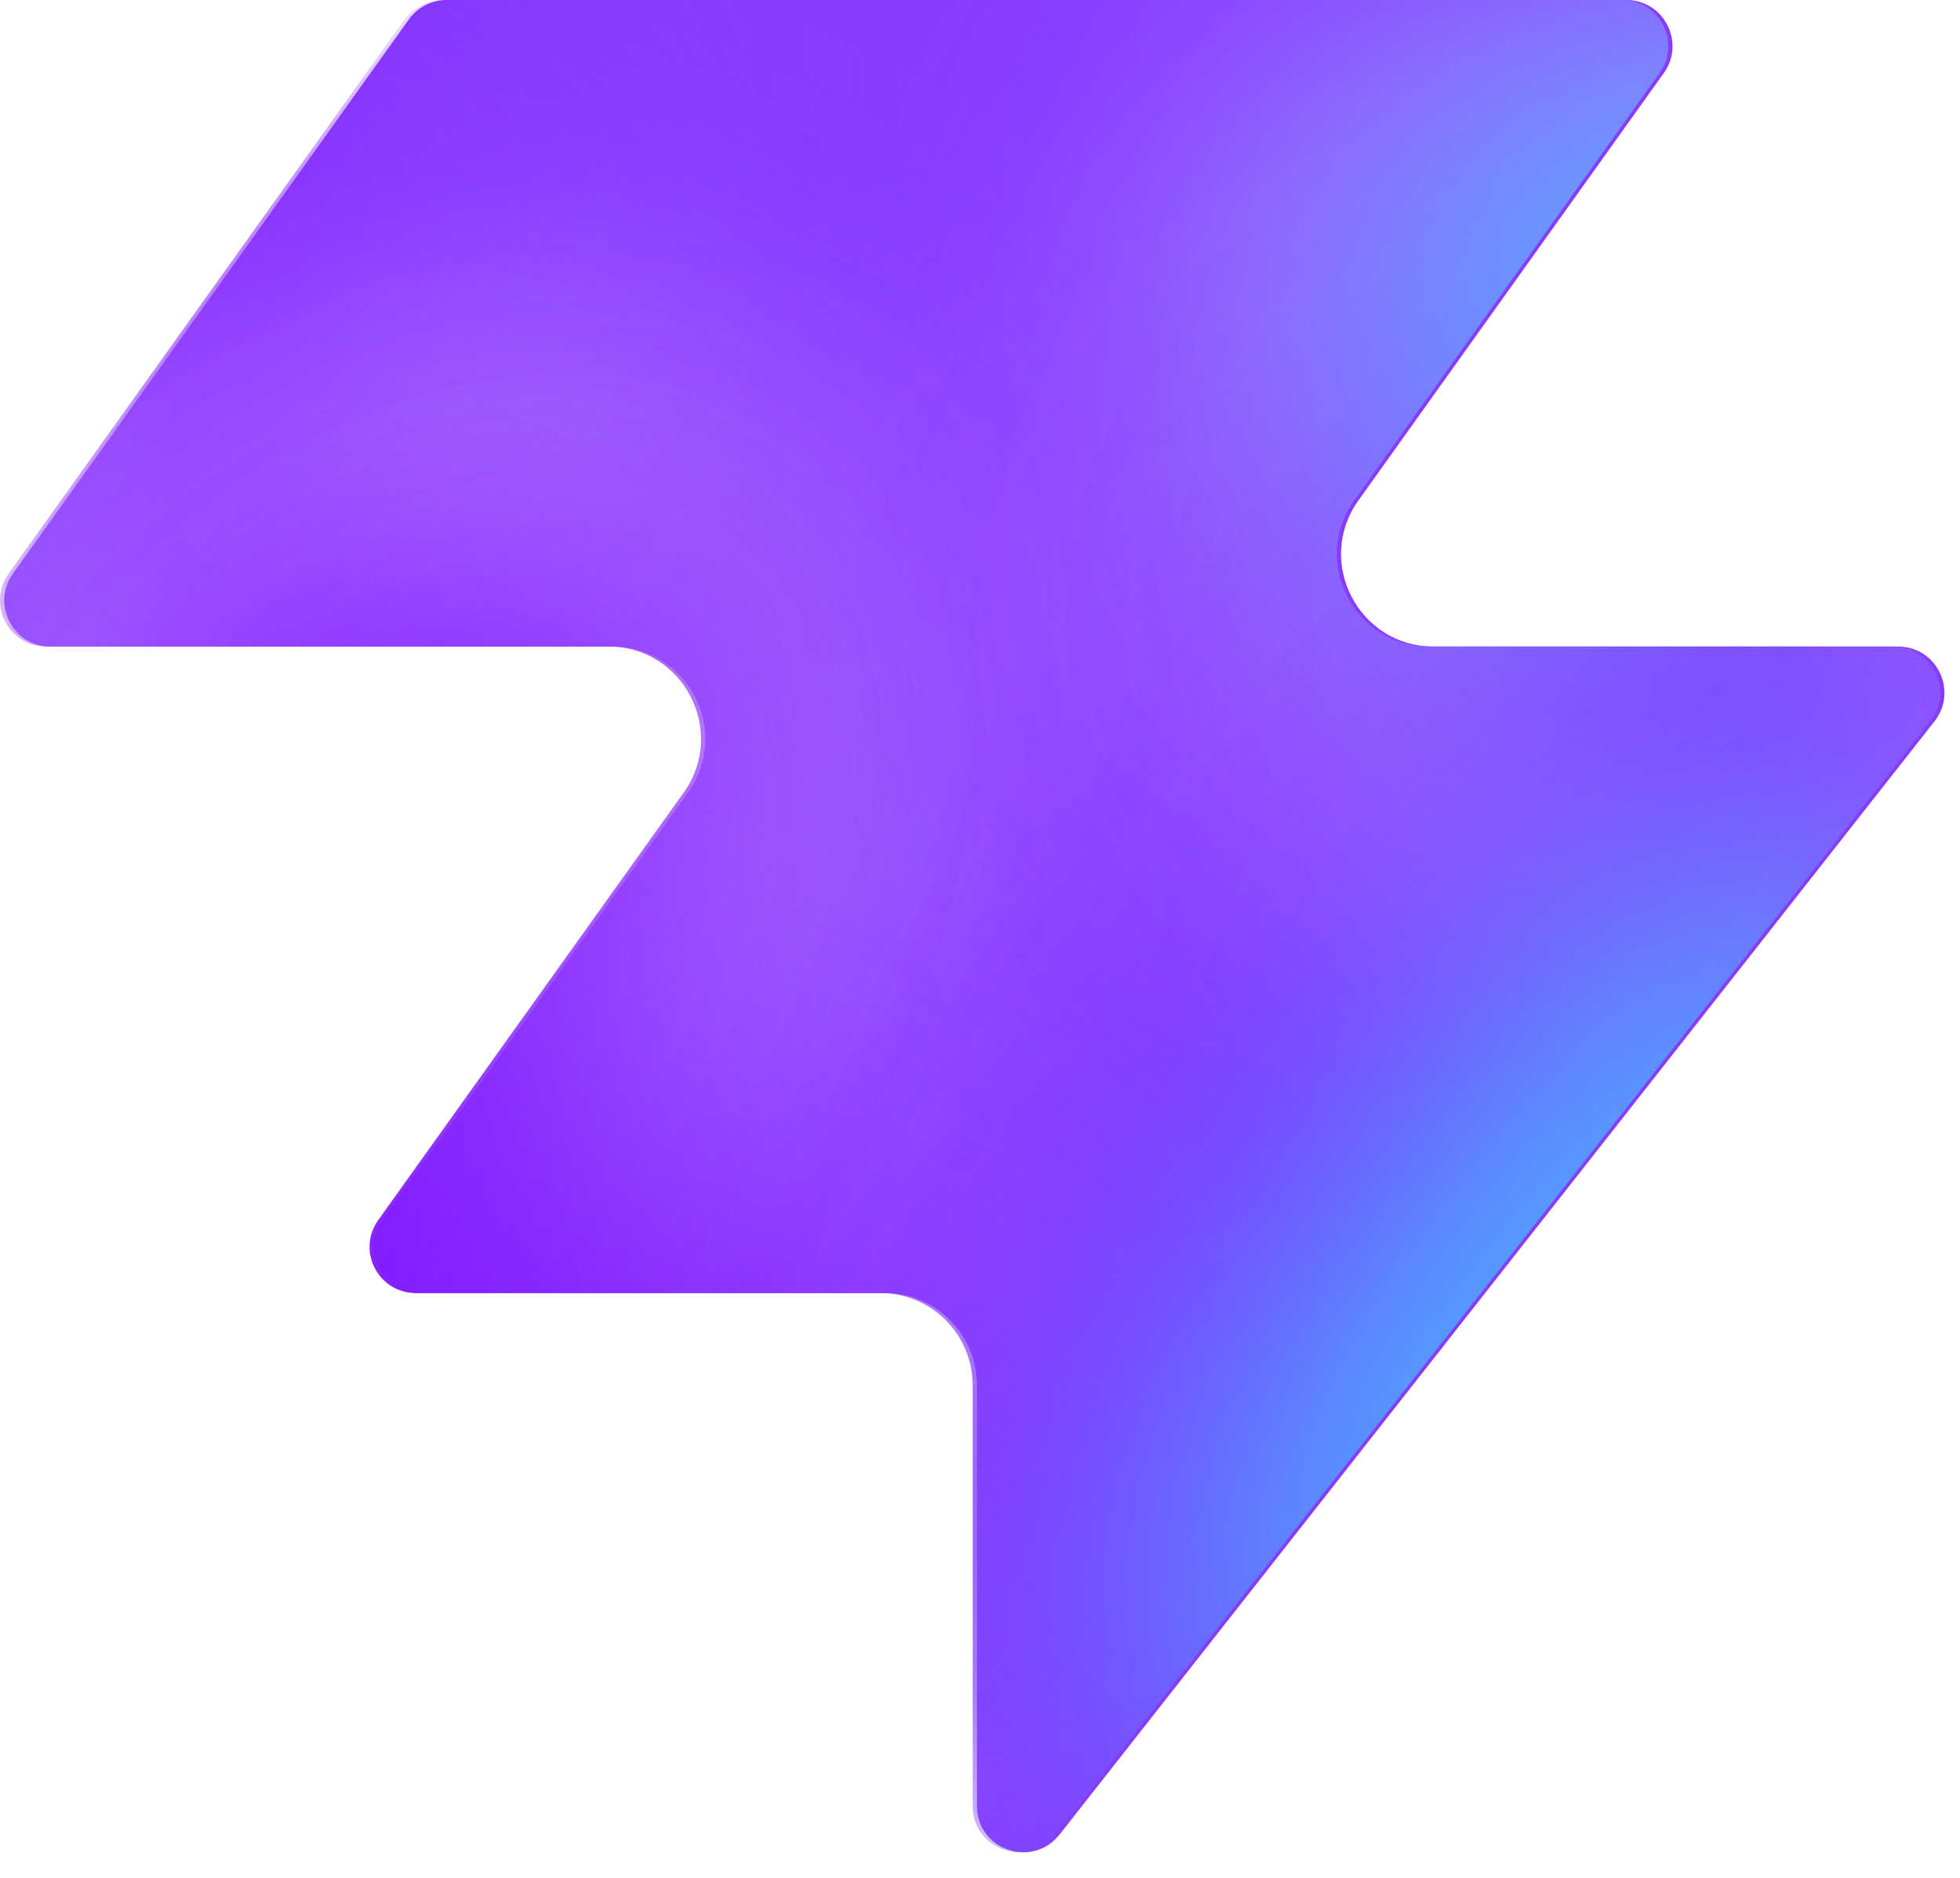
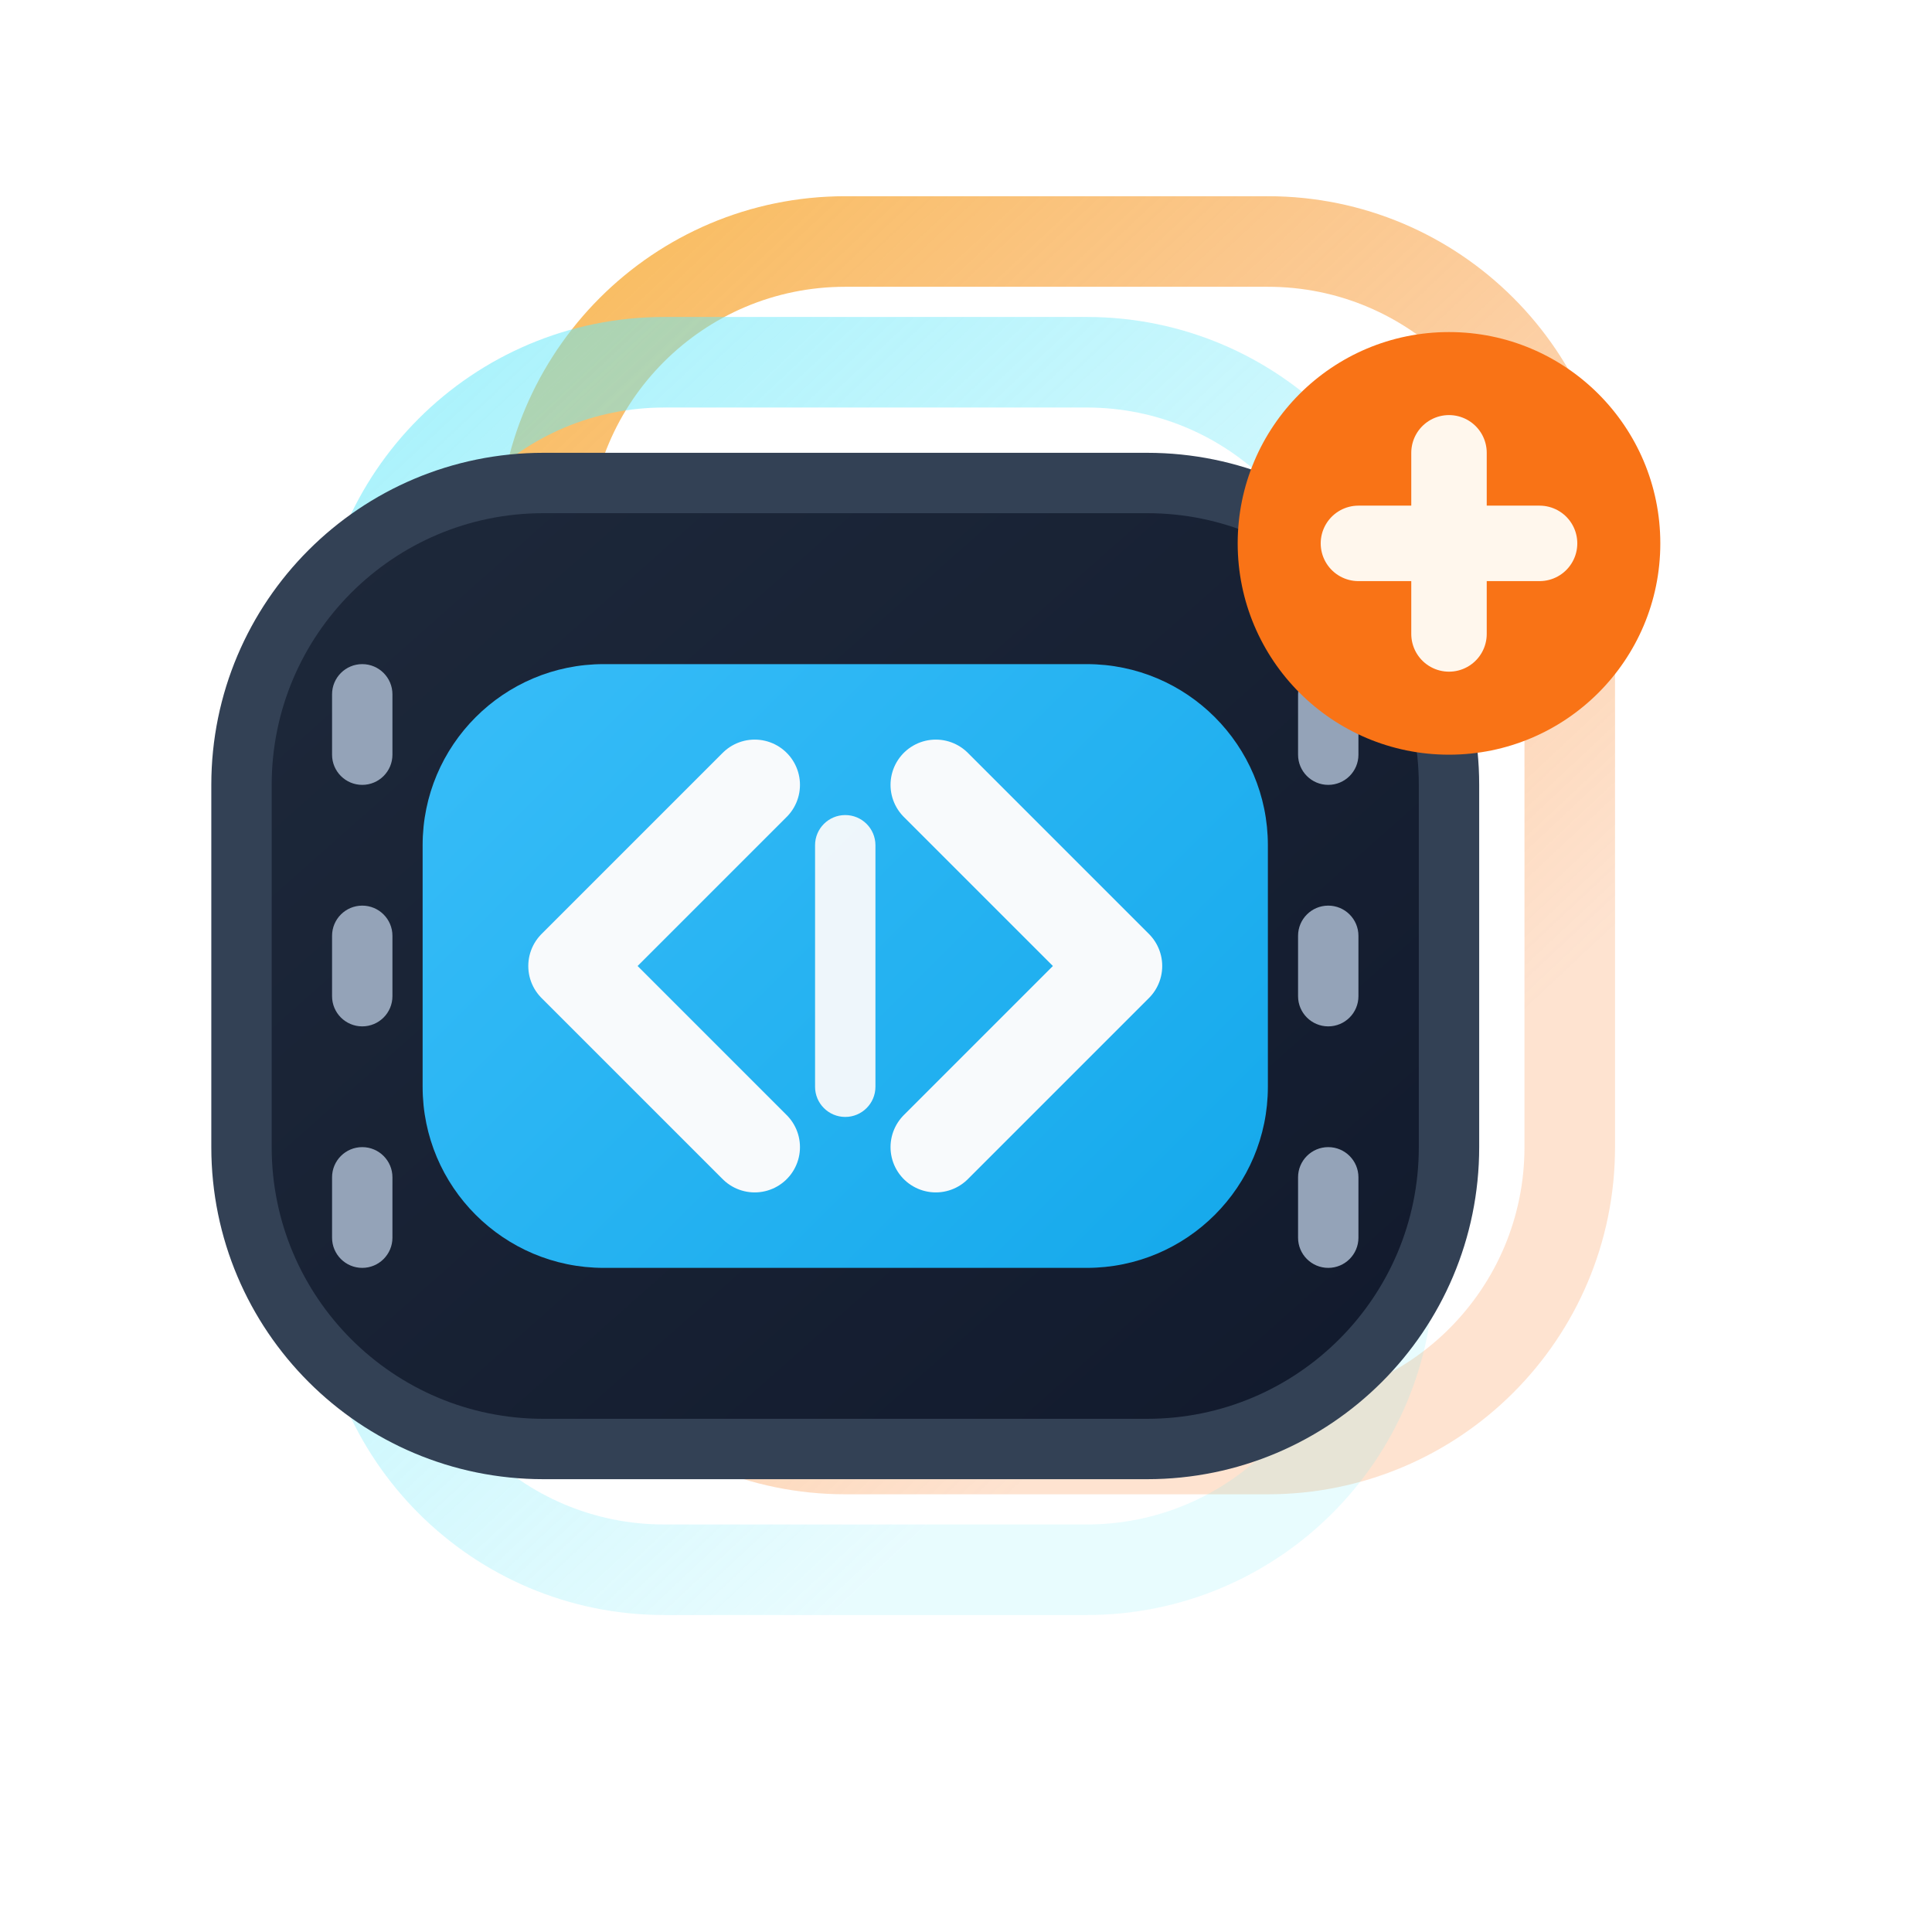
- <svg xmlns="http://www.w3.org/2000/svg" width="48" height="46" fill="none" viewBox="0 0 48 46">
-   <path fill="#863bff" d="M25.946 44.938c-.664.845-2.021.375-2.021-.698V33.937a2.26 2.26 0 0 0-2.262-2.262H10.287c-.92 0-1.456-1.04-.92-1.788l7.48-10.471c1.07-1.497 0-3.578-1.842-3.578H1.237c-.92 0-1.456-1.04-.92-1.788L10.013.474c.214-.297.556-.474.92-.474h28.894c.92 0 1.456 1.04.92 1.788l-7.48 10.471c-1.07 1.498 0 3.579 1.842 3.579h11.377c.943 0 1.473 1.088.89 1.83L25.947 44.94z" style="fill:#863bff;fill:color(display-p3 .525 .23 1);fill-opacity:1" />
-   <mask id="a" width="48" height="46" x="0" y="0" maskUnits="userSpaceOnUse" style="mask-type:alpha">
-     <path fill="#000" d="M25.842 44.938c-.664.844-2.021.375-2.021-.698V33.937a2.26 2.26 0 0 0-2.262-2.262H10.183c-.92 0-1.456-1.04-.92-1.788l7.48-10.471c1.07-1.498 0-3.579-1.842-3.579H1.133c-.92 0-1.456-1.04-.92-1.787L9.91.473c.214-.297.556-.474.92-.474h28.894c.92 0 1.456 1.04.92 1.788l-7.48 10.471c-1.07 1.498 0 3.578 1.842 3.578h11.377c.943 0 1.473 1.088.89 1.832L25.843 44.94z" style="fill:#000;fill-opacity:1" />
-   </mask>
-   <g mask="url(#a)">
-     <g filter="url(#b)">
-       <ellipse cx="5.508" cy="14.704" fill="#ede6ff" rx="5.508" ry="14.704" style="fill:#ede6ff;fill:color(display-p3 .927 .903 1);fill-opacity:1" transform="matrix(.00324 1 1 -.00324 -4.47 31.516)" />
-     </g>
-     <g filter="url(#c)">
-       <ellipse cx="10.399" cy="29.851" fill="#ede6ff" rx="10.399" ry="29.851" style="fill:#ede6ff;fill:color(display-p3 .927 .903 1);fill-opacity:1" transform="matrix(.00324 1 1 -.00324 -39.328 7.883)" />
-     </g>
-     <g filter="url(#d)">
-       <ellipse cx="5.508" cy="30.487" fill="#7e14ff" rx="5.508" ry="30.487" style="fill:#7e14ff;fill:color(display-p3 .492 .077 1);fill-opacity:1" transform="rotate(89.814 -25.913 -14.639)scale(1 -1)" />
-     </g>
-     <g filter="url(#e)">
-       <ellipse cx="5.508" cy="30.599" fill="#7e14ff" rx="5.508" ry="30.599" style="fill:#7e14ff;fill:color(display-p3 .492 .077 1);fill-opacity:1" transform="rotate(89.814 -32.644 -3.334)scale(1 -1)" />
-     </g>
-     <g filter="url(#f)">
-       <ellipse cx="5.508" cy="30.599" fill="#7e14ff" rx="5.508" ry="30.599" style="fill:#7e14ff;fill:color(display-p3 .492 .077 1);fill-opacity:1" transform="matrix(.00324 1 1 -.00324 -34.34 30.47)" />
-     </g>
-     <g filter="url(#g)">
-       <ellipse cx="14.072" cy="22.078" fill="#ede6ff" rx="14.072" ry="22.078" style="fill:#ede6ff;fill:color(display-p3 .927 .903 1);fill-opacity:1" transform="rotate(93.35 24.506 48.493)scale(-1 1)" />
-     </g>
-     <g filter="url(#h)">
-       <ellipse cx="3.47" cy="21.501" fill="#7e14ff" rx="3.47" ry="21.501" style="fill:#7e14ff;fill:color(display-p3 .492 .077 1);fill-opacity:1" transform="rotate(89.009 28.708 47.59)scale(-1 1)" />
-     </g>
-     <g filter="url(#i)">
-       <ellipse cx="3.47" cy="21.501" fill="#7e14ff" rx="3.47" ry="21.501" style="fill:#7e14ff;fill:color(display-p3 .492 .077 1);fill-opacity:1" transform="rotate(89.009 28.708 47.59)scale(-1 1)" />
-     </g>
-     <g filter="url(#j)">
-       <ellipse cx=".387" cy="8.972" fill="#7e14ff" rx="4.407" ry="29.108" style="fill:#7e14ff;fill:color(display-p3 .492 .077 1);fill-opacity:1" transform="rotate(39.51 .387 8.972)" />
-     </g>
-     <g filter="url(#k)">
-       <ellipse cx="47.523" cy="-6.092" fill="#7e14ff" rx="4.407" ry="29.108" style="fill:#7e14ff;fill:color(display-p3 .492 .077 1);fill-opacity:1" transform="rotate(37.892 47.523 -6.092)" />
-     </g>
-     <g filter="url(#l)">
-       <ellipse cx="41.412" cy="6.333" fill="#47bfff" rx="5.971" ry="9.665" style="fill:#47bfff;fill:color(display-p3 .28 .748 1);fill-opacity:1" transform="rotate(37.892 41.412 6.333)" />
-     </g>
-     <g filter="url(#m)">
-       <ellipse cx="-1.879" cy="38.332" fill="#7e14ff" rx="4.407" ry="29.108" style="fill:#7e14ff;fill:color(display-p3 .492 .077 1);fill-opacity:1" transform="rotate(37.892 -1.88 38.332)" />
-     </g>
-     <g filter="url(#n)">
-       <ellipse cx="-1.879" cy="38.332" fill="#7e14ff" rx="4.407" ry="29.108" style="fill:#7e14ff;fill:color(display-p3 .492 .077 1);fill-opacity:1" transform="rotate(37.892 -1.88 38.332)" />
-     </g>
-     <g filter="url(#o)">
-       <ellipse cx="35.651" cy="29.907" fill="#7e14ff" rx="4.407" ry="29.108" style="fill:#7e14ff;fill:color(display-p3 .492 .077 1);fill-opacity:1" transform="rotate(37.892 35.651 29.907)" />
-     </g>
-     <g filter="url(#p)">
-       <ellipse cx="38.418" cy="32.4" fill="#47bfff" rx="5.971" ry="15.297" style="fill:#47bfff;fill:color(display-p3 .28 .748 1);fill-opacity:1" transform="rotate(37.892 38.418 32.4)" />
-     </g>
-   </g>
+ <svg xmlns="http://www.w3.org/2000/svg" width="64" height="64" viewBox="0 0 64 64" fill="none">
  <defs>
-     <filter id="b" width="60.045" height="41.654" x="-19.77" y="16.149" color-interpolation-filters="sRGB" filterUnits="userSpaceOnUse">
-       <feFlood flood-opacity="0" result="BackgroundImageFix" />
-       <feBlend in="SourceGraphic" in2="BackgroundImageFix" result="shape" />
-       <feGaussianBlur result="effect1_foregroundBlur_2002_17158" stdDeviation="7.659" />
-     </filter>
-     <filter id="c" width="90.34" height="51.437" x="-54.613" y="-7.533" color-interpolation-filters="sRGB" filterUnits="userSpaceOnUse">
-       <feFlood flood-opacity="0" result="BackgroundImageFix" />
-       <feBlend in="SourceGraphic" in2="BackgroundImageFix" result="shape" />
-       <feGaussianBlur result="effect1_foregroundBlur_2002_17158" stdDeviation="7.659" />
-     </filter>
-     <filter id="d" width="79.355" height="29.4" x="-49.64" y="2.03" color-interpolation-filters="sRGB" filterUnits="userSpaceOnUse">
-       <feFlood flood-opacity="0" result="BackgroundImageFix" />
-       <feBlend in="SourceGraphic" in2="BackgroundImageFix" result="shape" />
-       <feGaussianBlur result="effect1_foregroundBlur_2002_17158" stdDeviation="4.596" />
-     </filter>
-     <filter id="e" width="79.579" height="29.4" x="-45.045" y="20.029" color-interpolation-filters="sRGB" filterUnits="userSpaceOnUse">
-       <feFlood flood-opacity="0" result="BackgroundImageFix" />
-       <feBlend in="SourceGraphic" in2="BackgroundImageFix" result="shape" />
-       <feGaussianBlur result="effect1_foregroundBlur_2002_17158" stdDeviation="4.596" />
-     </filter>
-     <filter id="f" width="79.579" height="29.4" x="-43.513" y="21.178" color-interpolation-filters="sRGB" filterUnits="userSpaceOnUse">
-       <feFlood flood-opacity="0" result="BackgroundImageFix" />
-       <feBlend in="SourceGraphic" in2="BackgroundImageFix" result="shape" />
-       <feGaussianBlur result="effect1_foregroundBlur_2002_17158" stdDeviation="4.596" />
-     </filter>
-     <filter id="g" width="74.749" height="58.852" x="15.756" y="-17.901" color-interpolation-filters="sRGB" filterUnits="userSpaceOnUse">
-       <feFlood flood-opacity="0" result="BackgroundImageFix" />
-       <feBlend in="SourceGraphic" in2="BackgroundImageFix" result="shape" />
-       <feGaussianBlur result="effect1_foregroundBlur_2002_17158" stdDeviation="7.659" />
-     </filter>
-     <filter id="h" width="61.377" height="25.362" x="23.548" y="2.284" color-interpolation-filters="sRGB" filterUnits="userSpaceOnUse">
-       <feFlood flood-opacity="0" result="BackgroundImageFix" />
-       <feBlend in="SourceGraphic" in2="BackgroundImageFix" result="shape" />
-       <feGaussianBlur result="effect1_foregroundBlur_2002_17158" stdDeviation="4.596" />
-     </filter>
-     <filter id="i" width="61.377" height="25.362" x="23.548" y="2.284" color-interpolation-filters="sRGB" filterUnits="userSpaceOnUse">
-       <feFlood flood-opacity="0" result="BackgroundImageFix" />
-       <feBlend in="SourceGraphic" in2="BackgroundImageFix" result="shape" />
-       <feGaussianBlur result="effect1_foregroundBlur_2002_17158" stdDeviation="4.596" />
-     </filter>
-     <filter id="j" width="56.045" height="63.649" x="-27.636" y="-22.853" color-interpolation-filters="sRGB" filterUnits="userSpaceOnUse">
-       <feFlood flood-opacity="0" result="BackgroundImageFix" />
-       <feBlend in="SourceGraphic" in2="BackgroundImageFix" result="shape" />
-       <feGaussianBlur result="effect1_foregroundBlur_2002_17158" stdDeviation="4.596" />
-     </filter>
-     <filter id="k" width="54.814" height="64.646" x="20.116" y="-38.415" color-interpolation-filters="sRGB" filterUnits="userSpaceOnUse">
-       <feFlood flood-opacity="0" result="BackgroundImageFix" />
-       <feBlend in="SourceGraphic" in2="BackgroundImageFix" result="shape" />
-       <feGaussianBlur result="effect1_foregroundBlur_2002_17158" stdDeviation="4.596" />
-     </filter>
-     <filter id="l" width="33.541" height="35.313" x="24.641" y="-11.323" color-interpolation-filters="sRGB" filterUnits="userSpaceOnUse">
-       <feFlood flood-opacity="0" result="BackgroundImageFix" />
-       <feBlend in="SourceGraphic" in2="BackgroundImageFix" result="shape" />
-       <feGaussianBlur result="effect1_foregroundBlur_2002_17158" stdDeviation="4.596" />
-     </filter>
-     <filter id="m" width="54.814" height="64.646" x="-29.286" y="6.009" color-interpolation-filters="sRGB" filterUnits="userSpaceOnUse">
-       <feFlood flood-opacity="0" result="BackgroundImageFix" />
-       <feBlend in="SourceGraphic" in2="BackgroundImageFix" result="shape" />
-       <feGaussianBlur result="effect1_foregroundBlur_2002_17158" stdDeviation="4.596" />
-     </filter>
-     <filter id="n" width="54.814" height="64.646" x="-29.286" y="6.009" color-interpolation-filters="sRGB" filterUnits="userSpaceOnUse">
-       <feFlood flood-opacity="0" result="BackgroundImageFix" />
-       <feBlend in="SourceGraphic" in2="BackgroundImageFix" result="shape" />
-       <feGaussianBlur result="effect1_foregroundBlur_2002_17158" stdDeviation="4.596" />
-     </filter>
-     <filter id="o" width="54.814" height="64.646" x="8.244" y="-2.416" color-interpolation-filters="sRGB" filterUnits="userSpaceOnUse">
-       <feFlood flood-opacity="0" result="BackgroundImageFix" />
-       <feBlend in="SourceGraphic" in2="BackgroundImageFix" result="shape" />
-       <feGaussianBlur result="effect1_foregroundBlur_2002_17158" stdDeviation="4.596" />
-     </filter>
-     <filter id="p" width="39.409" height="43.623" x="18.713" y="10.588" color-interpolation-filters="sRGB" filterUnits="userSpaceOnUse">
-       <feFlood flood-opacity="0" result="BackgroundImageFix" />
-       <feBlend in="SourceGraphic" in2="BackgroundImageFix" result="shape" />
-       <feGaussianBlur result="effect1_foregroundBlur_2002_17158" stdDeviation="4.596" />
-     </filter>
+     <linearGradient id="gac-bg" x1="14" y1="10" x2="53" y2="54" gradientUnits="userSpaceOnUse">
+       <stop stop-color="#1E293B" />
+       <stop offset="1" stop-color="#0F172A" />
+     </linearGradient>
+     <linearGradient id="gac-screen" x1="18" y1="18" x2="46" y2="46" gradientUnits="userSpaceOnUse">
+       <stop stop-color="#38BDF8" />
+       <stop offset="1" stop-color="#0EA5E9" />
+     </linearGradient>
+     <linearGradient id="gac-frame-1" x1="12" y1="8" x2="42" y2="40" gradientUnits="userSpaceOnUse">
+       <stop stop-color="#67E8F9" stop-opacity="0.6" />
+       <stop offset="1" stop-color="#67E8F9" stop-opacity="0.15" />
+     </linearGradient>
+     <linearGradient id="gac-frame-2" x1="18" y1="4" x2="48" y2="36" gradientUnits="userSpaceOnUse">
+       <stop stop-color="#F59E0B" stop-opacity="0.7" />
+       <stop offset="1" stop-color="#F97316" stop-opacity="0.2" />
+     </linearGradient>
  </defs>
+   <rect x="18" y="8" width="34" height="40" rx="10" stroke="url(#gac-frame-2)" stroke-width="3" />
+   <rect x="12" y="12" width="34" height="40" rx="10" stroke="url(#gac-frame-1)" stroke-width="3" />
+   <rect x="8" y="16" width="40" height="32" rx="10" fill="url(#gac-bg)" />
+   <rect x="8" y="16" width="40" height="32" rx="10" stroke="#334155" stroke-width="2" />
+   <rect x="14" y="22" width="28" height="20" rx="6" fill="url(#gac-screen)" />
+   <rect x="11" y="22" width="2" height="4" rx="1" fill="#94A3B8" />
+   <rect x="11" y="30" width="2" height="4" rx="1" fill="#94A3B8" />
+   <rect x="11" y="38" width="2" height="4" rx="1" fill="#94A3B8" />
+   <rect x="43" y="22" width="2" height="4" rx="1" fill="#94A3B8" />
+   <rect x="43" y="30" width="2" height="4" rx="1" fill="#94A3B8" />
+   <rect x="43" y="38" width="2" height="4" rx="1" fill="#94A3B8" />
+   <path d="M25 26L19 32L25 38" stroke="#F8FAFC" stroke-width="3" stroke-linecap="round" stroke-linejoin="round" />
+   <path d="M31 26L37 32L31 38" stroke="#F8FAFC" stroke-width="3" stroke-linecap="round" stroke-linejoin="round" />
+   <rect x="27" y="27" width="2" height="10" rx="1" fill="#F8FAFC" opacity="0.95" />
+   <circle cx="48" cy="18" r="7" fill="#F97316" />
+   <path d="M45 18H51" stroke="#FFF7ED" stroke-width="2.5" stroke-linecap="round" />
+   <path d="M48 15V21" stroke="#FFF7ED" stroke-width="2.5" stroke-linecap="round" />
</svg>
